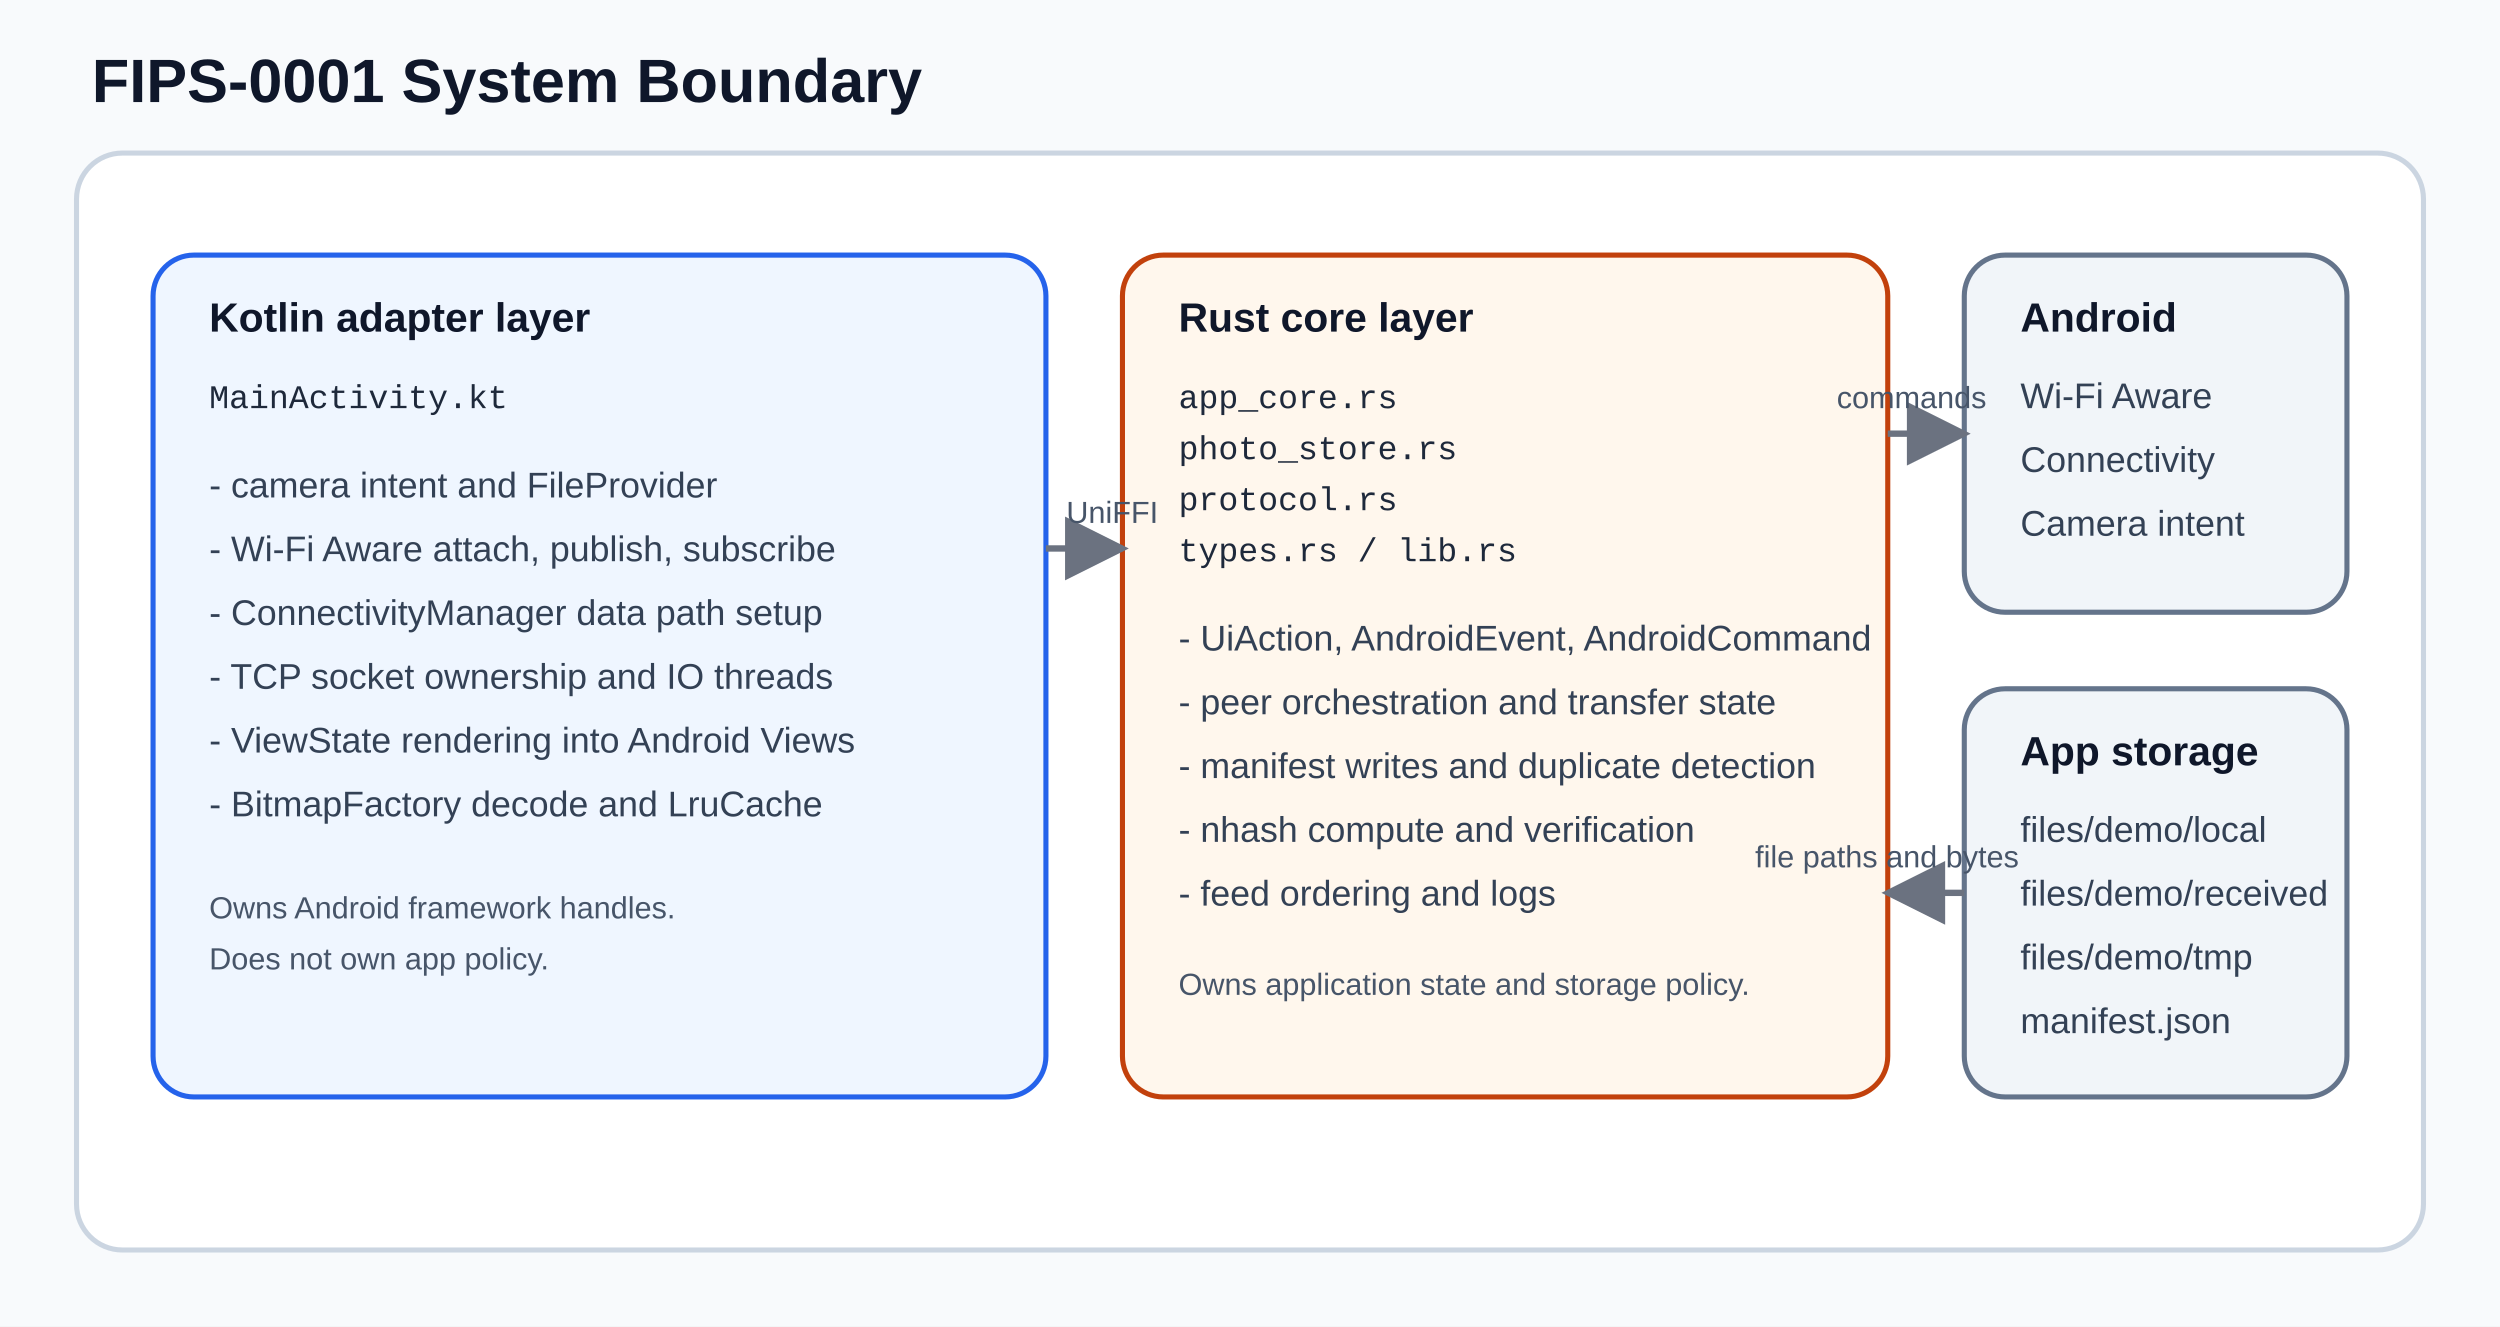
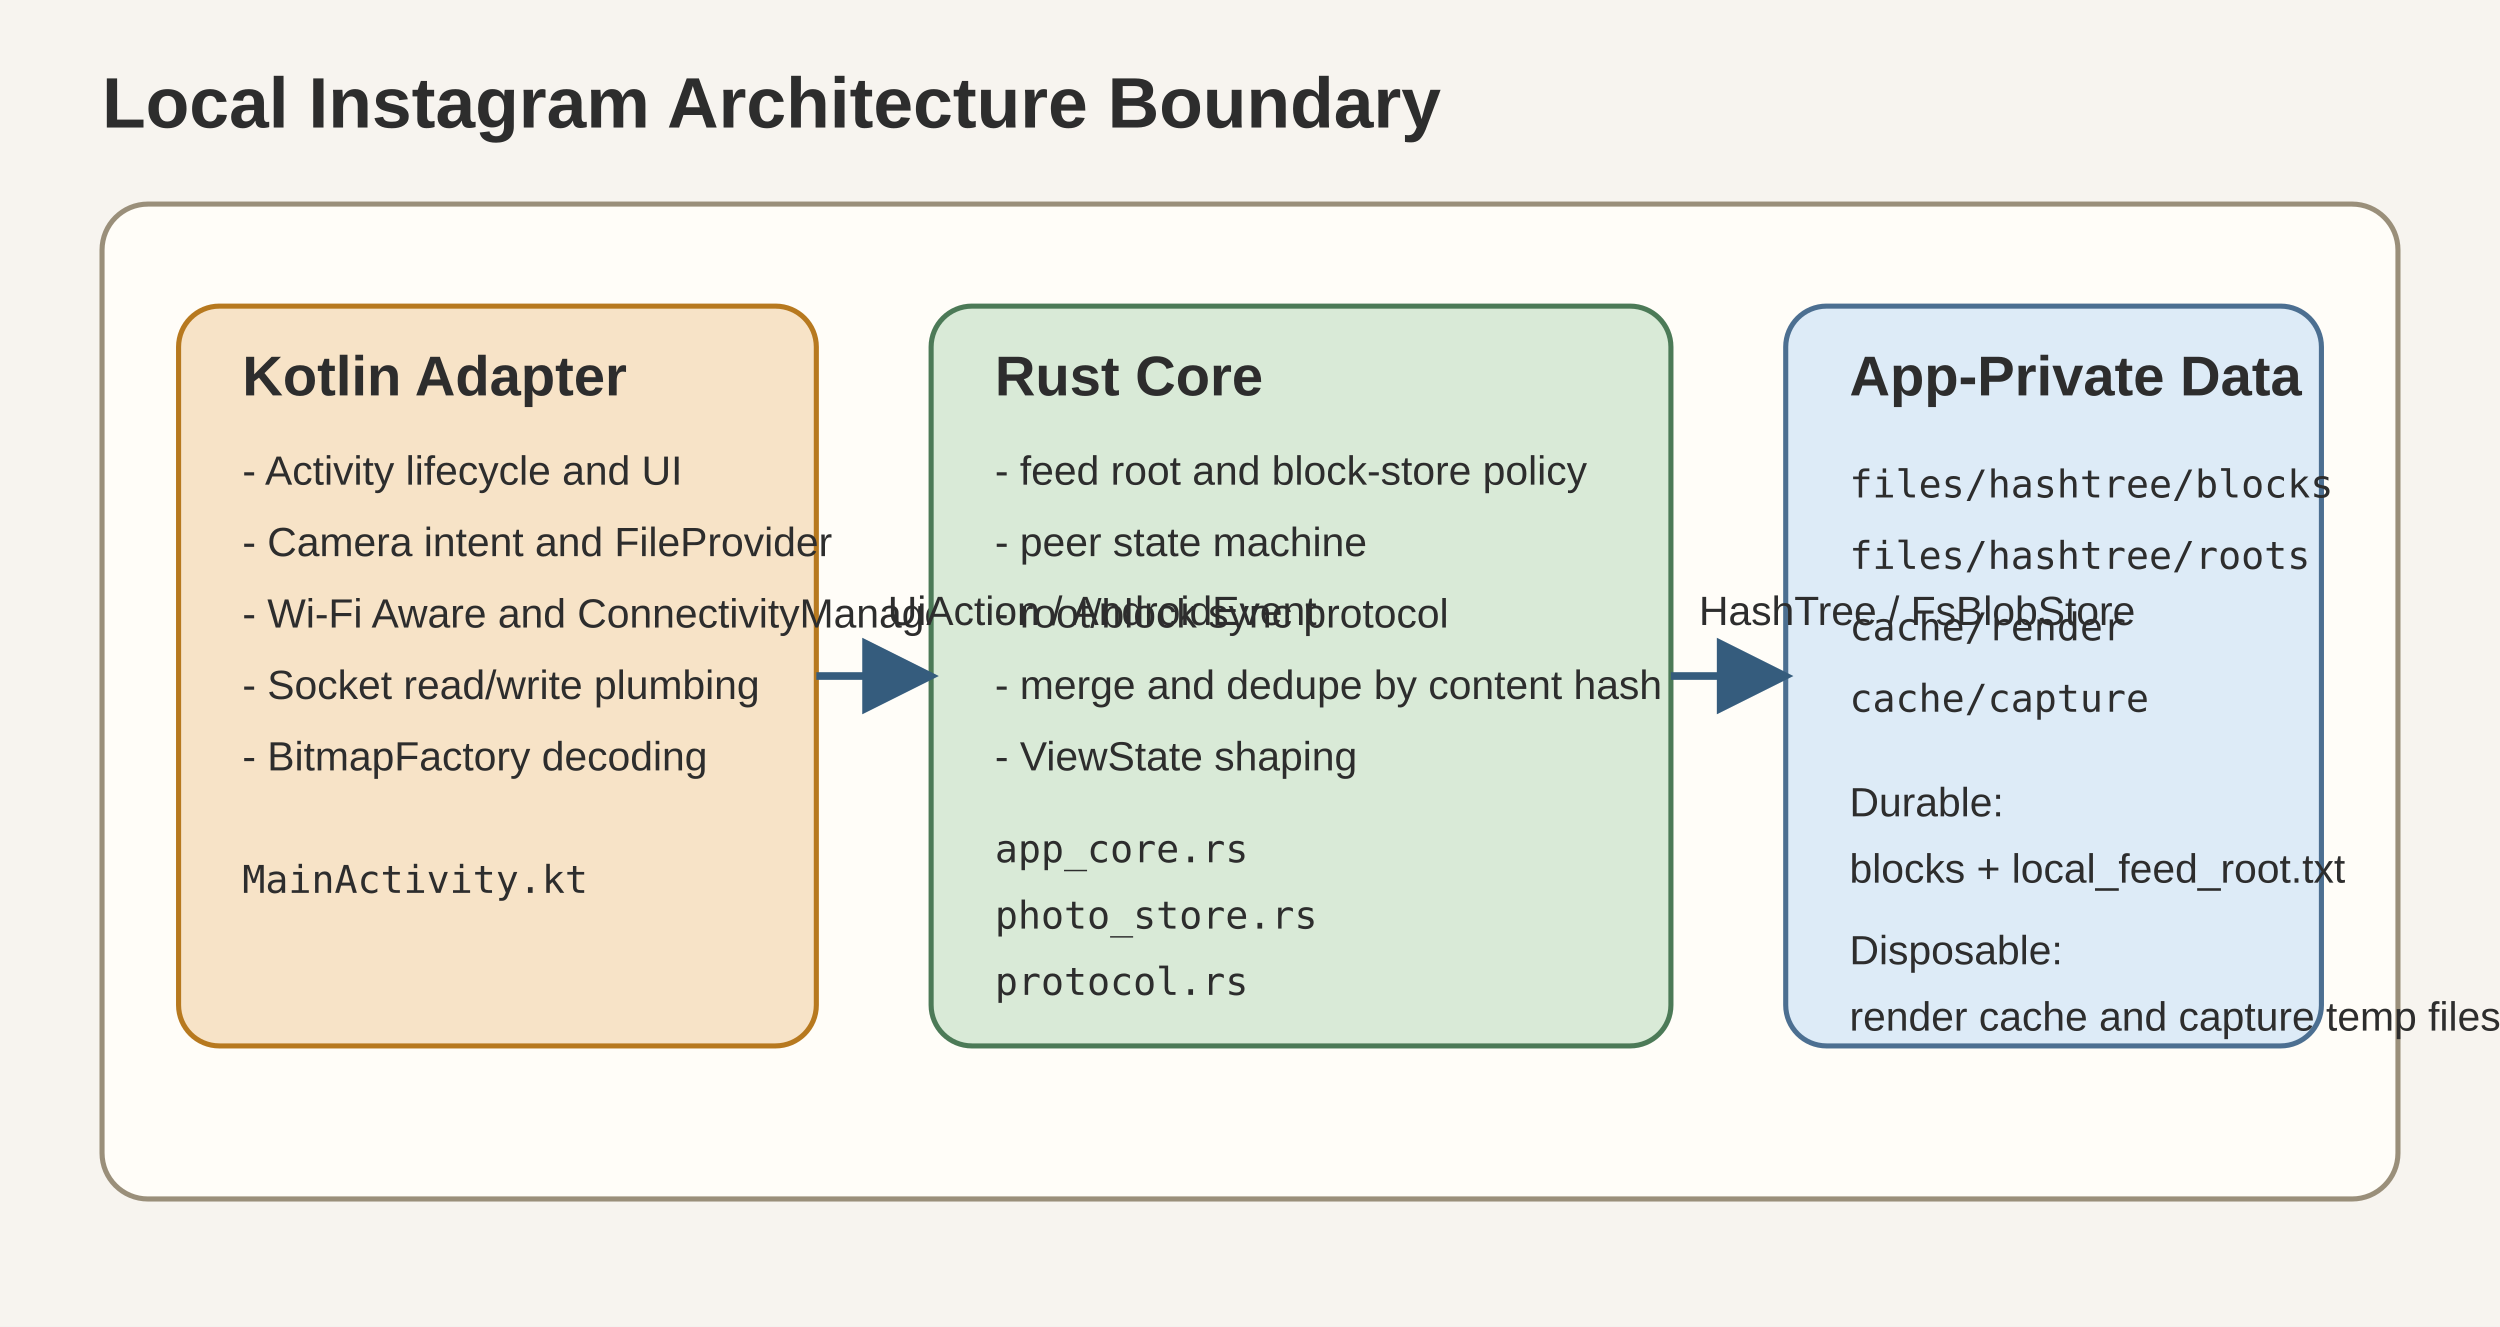
<svg xmlns="http://www.w3.org/2000/svg" width="980" height="520" viewBox="0 0 980 520" role="img" aria-labelledby="title desc">
  <defs>
    <marker id="arrow" markerWidth="10" markerHeight="10" refX="9" refY="5" orient="auto" markerUnits="strokeWidth">
-       <path d="M 0 0 L 10 5 L 0 10 z" fill="#6b7280" />
+       <path d="M0,0 L10,5 L0,10 z" fill="#355c7d" />
    </marker>
    <style>
-       .bg { fill: #f8fafc; }
-       .panel { fill: #ffffff; stroke: #cbd5e1; stroke-width: 2; rx: 18; ry: 18; }
-       .kotlin { fill: #eff6ff; stroke: #2563eb; stroke-width: 2; rx: 16; ry: 16; }
-       .rust { fill: #fff7ed; stroke: #c2410c; stroke-width: 2; rx: 16; ry: 16; }
-       .ext { fill: #f1f5f9; stroke: #64748b; stroke-width: 2; rx: 16; ry: 16; }
-       .title { font: 700 24px Arial, sans-serif; fill: #0f172a; }
-       .label { font: 700 16px Arial, sans-serif; fill: #0f172a; }
-       .body { font: 14px Arial, sans-serif; fill: #334155; }
-       .mono { font: 13px 'Courier New', monospace; fill: #1e293b; }
-       .line { stroke: #6b7280; stroke-width: 2.5; fill: none; marker-end: url(#arrow); }
-       .small { font: 12px Arial, sans-serif; fill: #475569; }
+       .bg { fill: #f7f4ef; }
+       .frame { fill: #fffdf8; stroke: #9a8f7a; stroke-width: 2; rx: 18; }
+       .kotlin { fill: #f7e3c7; stroke: #b7791f; stroke-width: 2; rx: 16; }
+       .rust { fill: #d9ead7; stroke: #4c7a57; stroke-width: 2; rx: 16; }
+       .store { fill: #ddebf7; stroke: #4c6f91; stroke-width: 2; rx: 16; }
+       .title { font: 700 28px Arial, sans-serif; fill: #2d2d2d; }
+       .section { font: 700 22px Arial, sans-serif; fill: #2d2d2d; }
+       .body { font: 16px Arial, sans-serif; fill: #2d2d2d; }
+       .mono { font: 15px 'SFMono-Regular', Consolas, monospace; fill: #2d2d2d; }
+       .arrow { stroke: #355c7d; stroke-width: 3; fill: none; marker-end: url(#arrow); }
    </style>
  </defs>
  <rect class="bg" x="0" y="0" width="980" height="520" />
-   <text class="title" x="36" y="40">FIPS-0001 System Boundary</text>
-   <rect class="panel" x="30" y="60" width="920" height="430" />
-   <rect class="kotlin" x="60" y="100" width="350" height="330" />
-   <text class="label" x="82" y="130">Kotlin adapter layer</text>
-   <text class="mono" x="82" y="160">MainActivity.kt</text>
-   <text class="body" x="82" y="195">- camera intent and FileProvider</text>
-   <text class="body" x="82" y="220">- Wi-Fi Aware attach, publish, subscribe</text>
-   <text class="body" x="82" y="245">- ConnectivityManager data path setup</text>
-   <text class="body" x="82" y="270">- TCP socket ownership and IO threads</text>
-   <text class="body" x="82" y="295">- ViewState rendering into Android Views</text>
-   <text class="body" x="82" y="320">- BitmapFactory decode and LruCache</text>
-   <text class="small" x="82" y="360">Owns Android framework handles.</text>
-   <text class="small" x="82" y="380">Does not own app policy.</text>
-   <rect class="rust" x="440" y="100" width="300" height="330" />
-   <text class="label" x="462" y="130">Rust core layer</text>
-   <text class="mono" x="462" y="160">app_core.rs</text>
-   <text class="mono" x="462" y="180">photo_store.rs</text>
-   <text class="mono" x="462" y="200">protocol.rs</text>
-   <text class="mono" x="462" y="220">types.rs / lib.rs</text>
-   <text class="body" x="462" y="255">- UiAction, AndroidEvent, AndroidCommand</text>
-   <text class="body" x="462" y="280">- peer orchestration and transfer state</text>
-   <text class="body" x="462" y="305">- manifest writes and duplicate detection</text>
-   <text class="body" x="462" y="330">- nhash compute and verification</text>
-   <text class="body" x="462" y="355">- feed ordering and logs</text>
-   <text class="small" x="462" y="390">Owns application state and storage policy.</text>
-   <rect class="ext" x="770" y="100" width="150" height="140" />
-   <text class="label" x="792" y="130">Android</text>
-   <text class="body" x="792" y="160">Wi-Fi Aware</text>
-   <text class="body" x="792" y="185">Connectivity</text>
-   <text class="body" x="792" y="210">Camera intent</text>
-   <rect class="ext" x="770" y="270" width="150" height="160" />
-   <text class="label" x="792" y="300">App storage</text>
-   <text class="body" x="792" y="330">files/demo/local</text>
-   <text class="body" x="792" y="355">files/demo/received</text>
-   <text class="body" x="792" y="380">files/demo/tmp</text>
-   <text class="body" x="792" y="405">manifest.json</text>
-   <path class="line" d="M 410 215 L 440 215" />
-   <text class="small" x="418" y="205">UniFFI</text>
-   <path class="line" d="M 740 170 L 770 170" />
-   <text class="small" x="720" y="160">commands</text>
-   <path class="line" d="M 770 350 L 740 350" />
-   <text class="small" x="688" y="340">file paths and bytes</text>
+   <text class="title" x="40" y="50">Local Instagram Architecture Boundary</text>
+   <rect class="frame" x="40" y="80" width="900" height="390" />
+   <rect class="kotlin" x="70" y="120" width="250" height="290" />
+   <text class="section" x="95" y="155">Kotlin Adapter</text>
+   <text class="body" x="95" y="190">- Activity lifecycle and UI</text>
+   <text class="body" x="95" y="218">- Camera intent and FileProvider</text>
+   <text class="body" x="95" y="246">- Wi-Fi Aware and ConnectivityManager</text>
+   <text class="body" x="95" y="274">- Socket read/write plumbing</text>
+   <text class="body" x="95" y="302">- BitmapFactory decoding</text>
+   <text class="mono" x="95" y="350">MainActivity.kt</text>
+   <rect class="rust" x="365" y="120" width="290" height="290" />
+   <text class="section" x="390" y="155">Rust Core</text>
+   <text class="body" x="390" y="190">- feed root and block-store policy</text>
+   <text class="body" x="390" y="218">- peer state machine</text>
+   <text class="body" x="390" y="246">- root/block sync protocol</text>
+   <text class="body" x="390" y="274">- merge and dedupe by content hash</text>
+   <text class="body" x="390" y="302">- ViewState shaping</text>
+   <text class="mono" x="390" y="338">app_core.rs</text>
+   <text class="mono" x="390" y="364">photo_store.rs</text>
+   <text class="mono" x="390" y="390">protocol.rs</text>
+   <rect class="store" x="700" y="120" width="210" height="290" />
+   <text class="section" x="725" y="155">App-Private Data</text>
+   <text class="mono" x="725" y="195">files/hashtree/blocks</text>
+   <text class="mono" x="725" y="223">files/hashtree/roots</text>
+   <text class="mono" x="725" y="251">cache/render</text>
+   <text class="mono" x="725" y="279">cache/capture</text>
+   <text class="body" x="725" y="320">Durable:</text>
+   <text class="body" x="725" y="346">blocks + local_feed_root.txt</text>
+   <text class="body" x="725" y="378">Disposable:</text>
+   <text class="body" x="725" y="404">render cache and capture temp files</text>
+   <path class="arrow" d="M320 265 L365 265" />
+   <path class="arrow" d="M655 265 L700 265" />
+   <text class="body" x="348" y="245">UiAction / AndroidEvent</text>
+   <text class="body" x="666" y="245">HashTree / FsBlobStore</text>
</svg>
